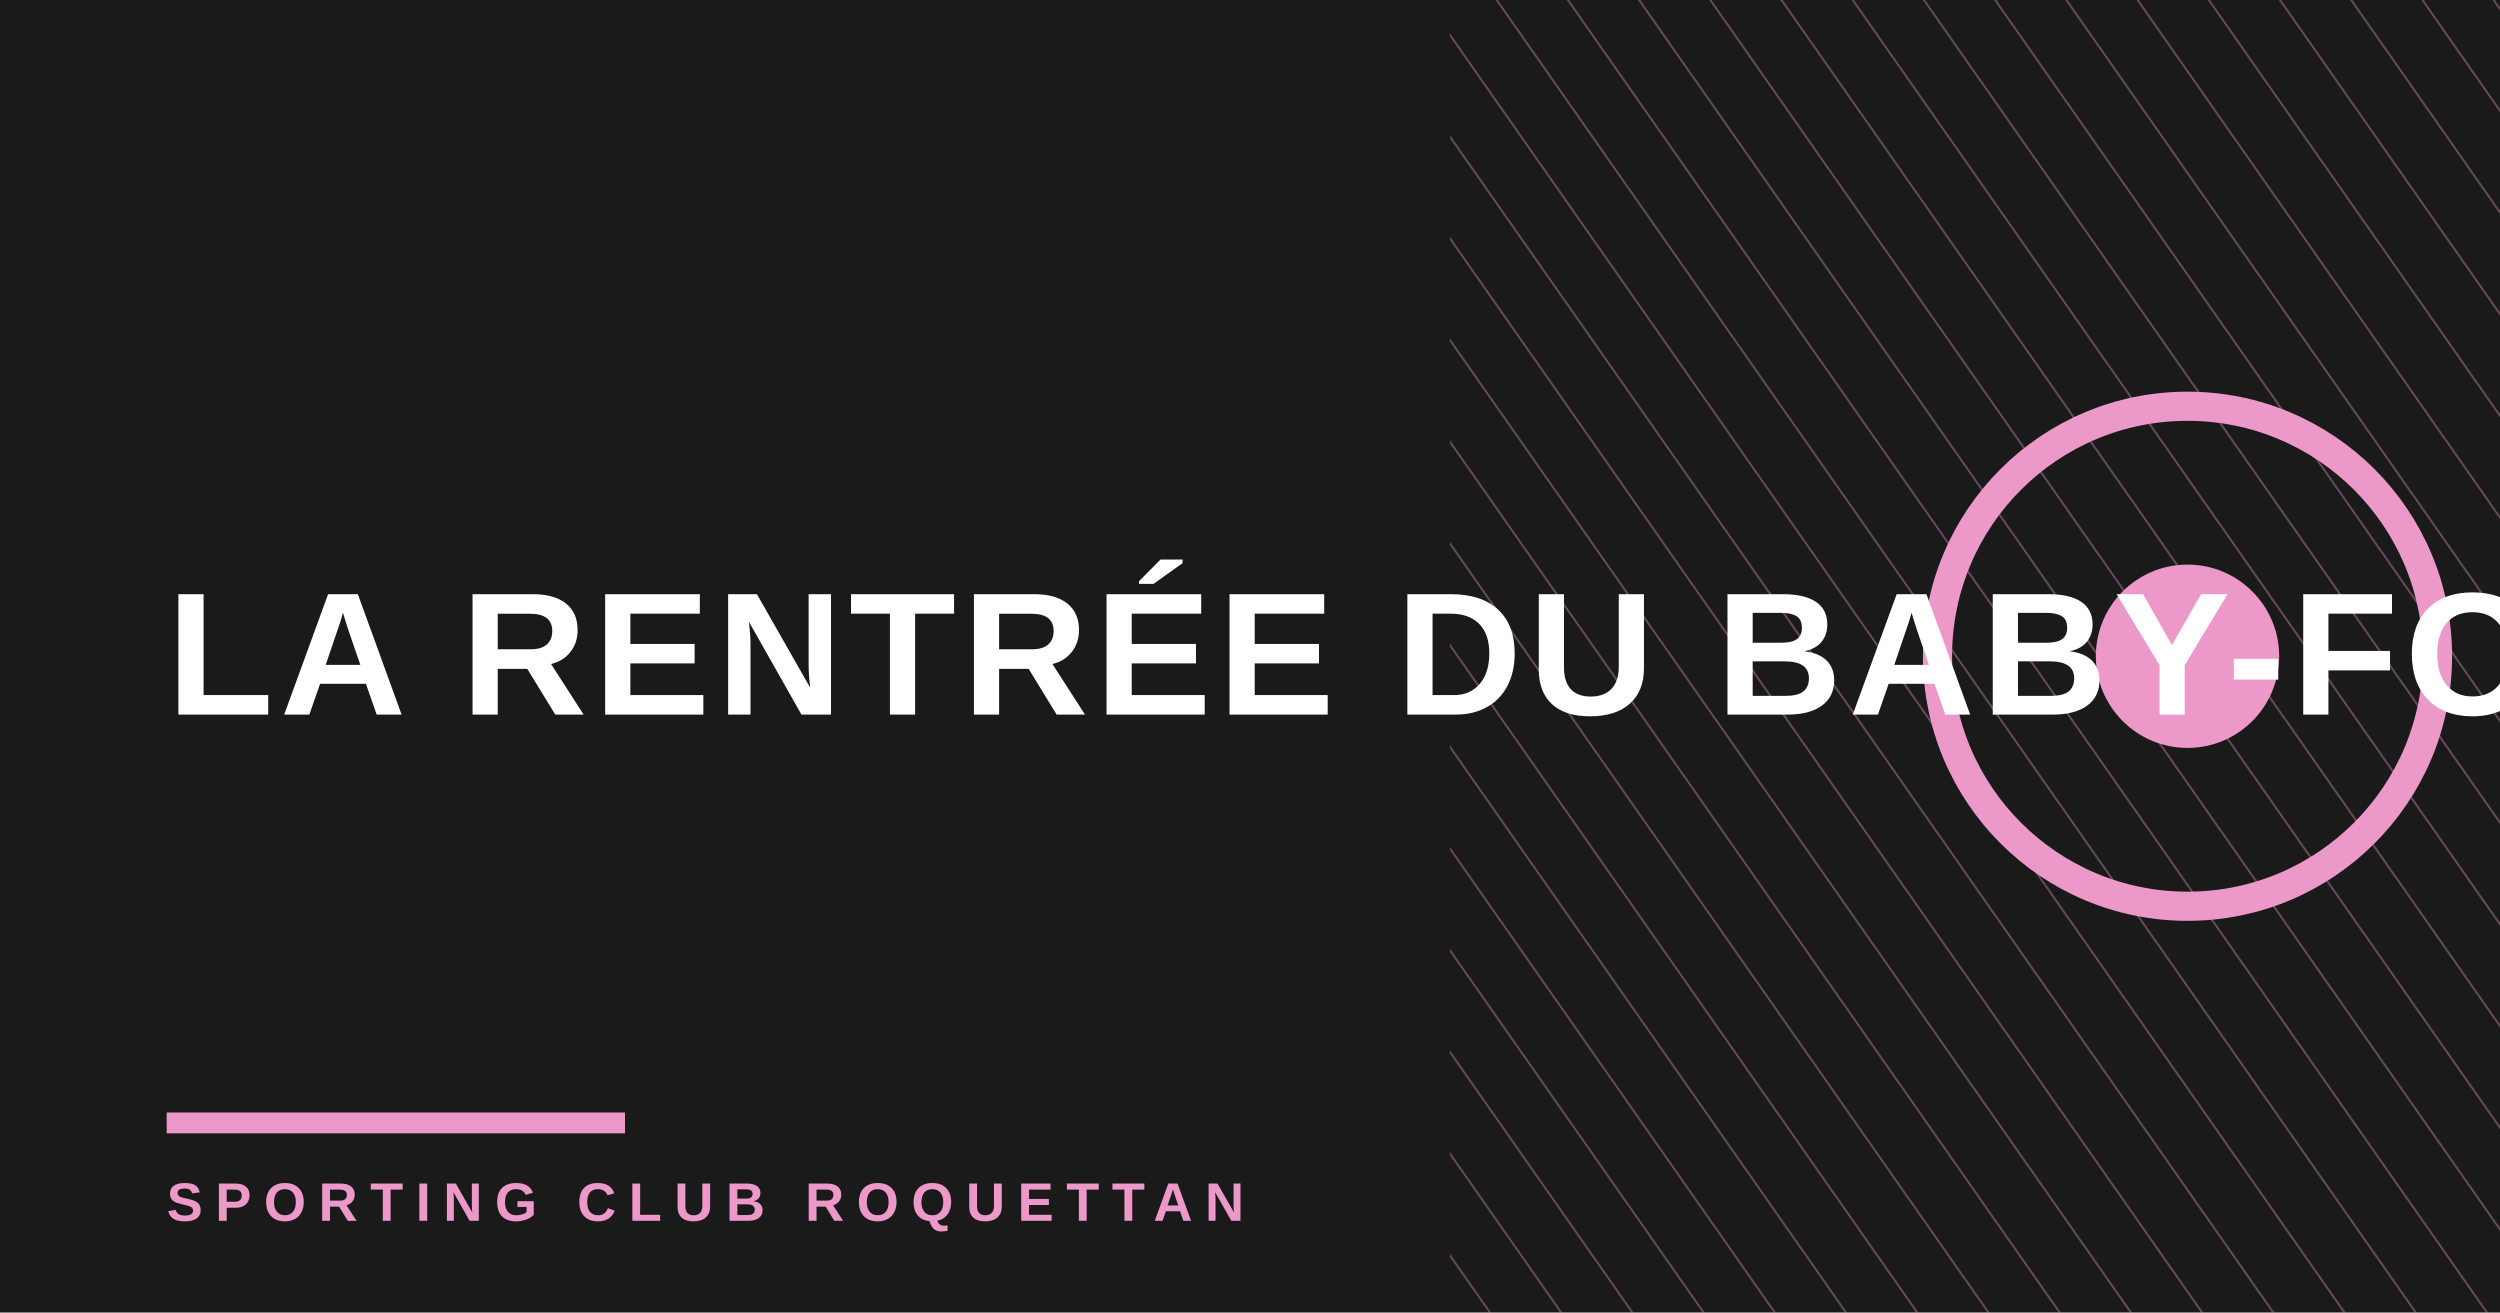
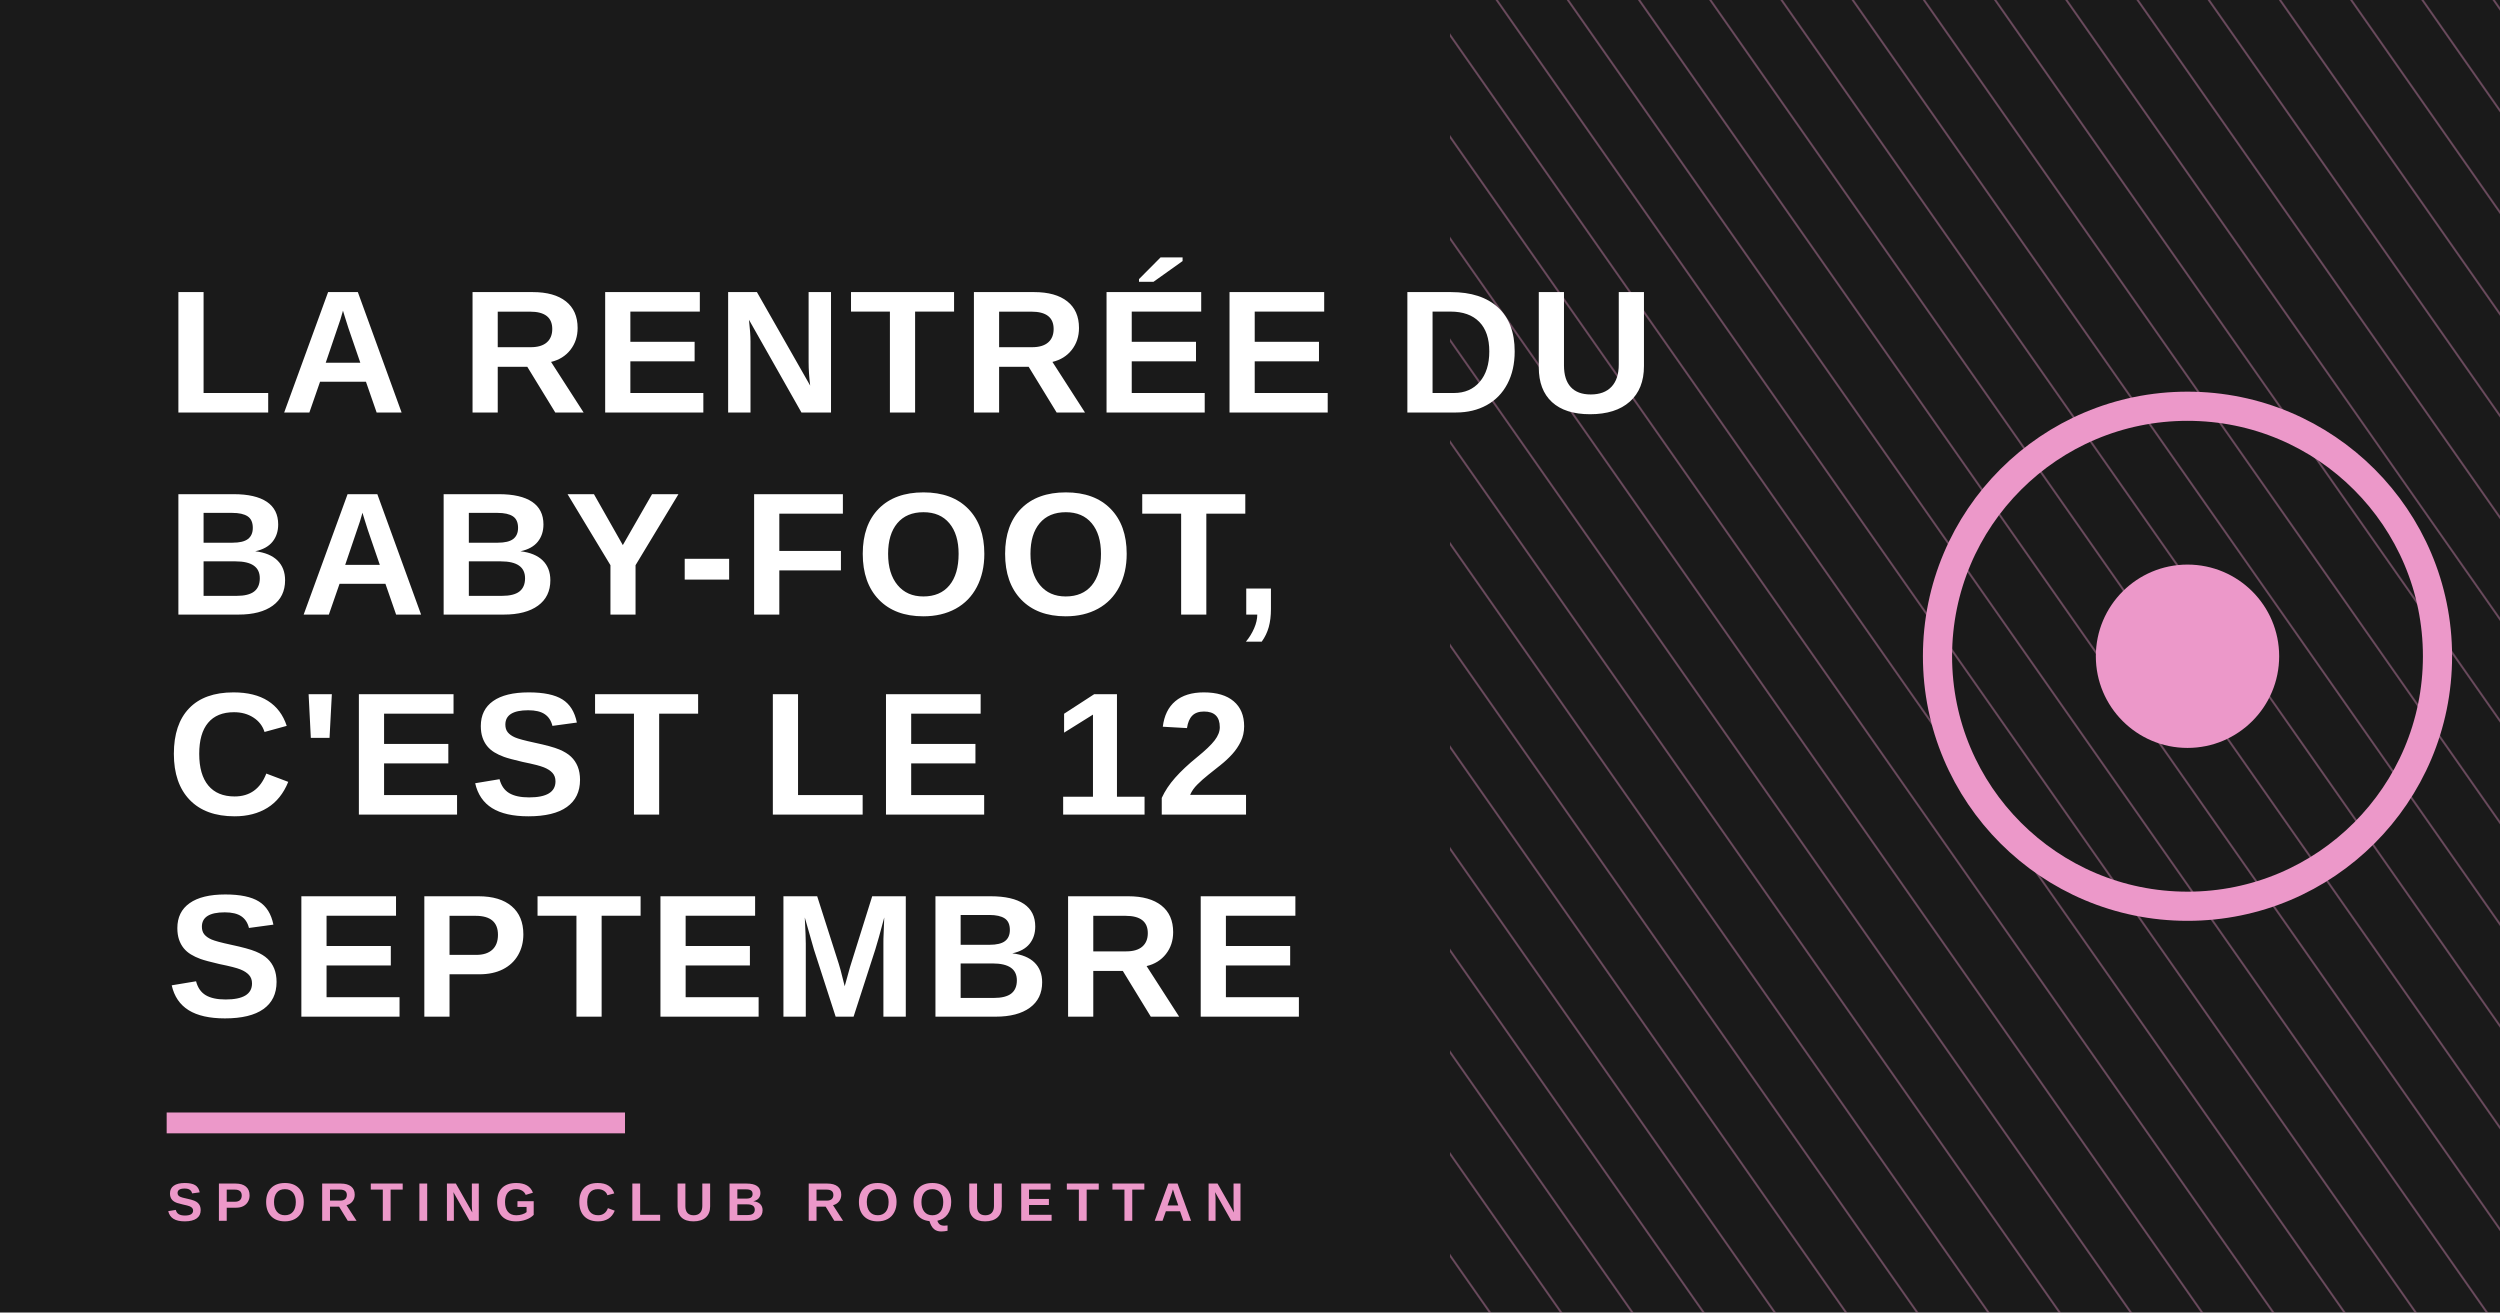
<svg xmlns="http://www.w3.org/2000/svg" width="1200" height="630" viewBox="0 0 1200 630" role="img" aria-label="Illustration abstraite rose et anthracite pour la rentrée du baby-foot des enfants de 2022 et 2023">
  <defs>
    <pattern id="diagonales" width="28" height="28" patternUnits="userSpaceOnUse" patternTransform="rotate(-35)">
      <line x1="0" y1="0" x2="0" y2="28" stroke="#EC98C9" stroke-width="2" stroke-opacity="0.35" />
    </pattern>
  </defs>
  <rect width="1200" height="630" fill="#1A1A1A" />
  <rect x="696" width="504" height="630" fill="url(#diagonales)" />
  <rect x="80" y="534" width="220" height="10" fill="#EC98C9" />
  <circle cx="1050" cy="315" r="120" fill="none" stroke="#EC98C9" stroke-width="14" />
  <circle cx="1050" cy="315" r="44" fill="#EC98C9" />
  <g>
-     <text x="80" y="343" fill="#FFFFFF" font-family="Arial Narrow, Helvetica Neue, Arial, sans-serif" font-weight="800" font-size="84" letter-spacing="3" style="text-transform:uppercase">LA RENTRÉE DU BABY-FOOT</text>
+     <text x="80" y="198" fill="#FFFFFF" font-family="Arial Narrow, Helvetica Neue, Arial, sans-serif" font-weight="800" font-size="84" letter-spacing="3" style="text-transform:uppercase">LA RENTRÉE DU</text>
+     <text x="80" y="295" fill="#FFFFFF" font-family="Arial Narrow, Helvetica Neue, Arial, sans-serif" font-weight="800" font-size="84" letter-spacing="3" style="text-transform:uppercase">BABY-FOOT,</text>
+     <text x="80" y="391" fill="#FFFFFF" font-family="Arial Narrow, Helvetica Neue, Arial, sans-serif" font-weight="800" font-size="84" letter-spacing="3" style="text-transform:uppercase">C'EST LE 12</text>
+     <text x="80" y="488" fill="#FFFFFF" font-family="Arial Narrow, Helvetica Neue, Arial, sans-serif" font-weight="800" font-size="84" letter-spacing="3" style="text-transform:uppercase">SEPTEMBRE</text>
  </g>
  <text x="80" y="586" fill="#EC98C9" font-family="Arial Narrow, Helvetica Neue, Arial, sans-serif" font-weight="700" font-size="26" letter-spacing="6">SPORTING CLUB ROQUETTAN</text>
</svg>
